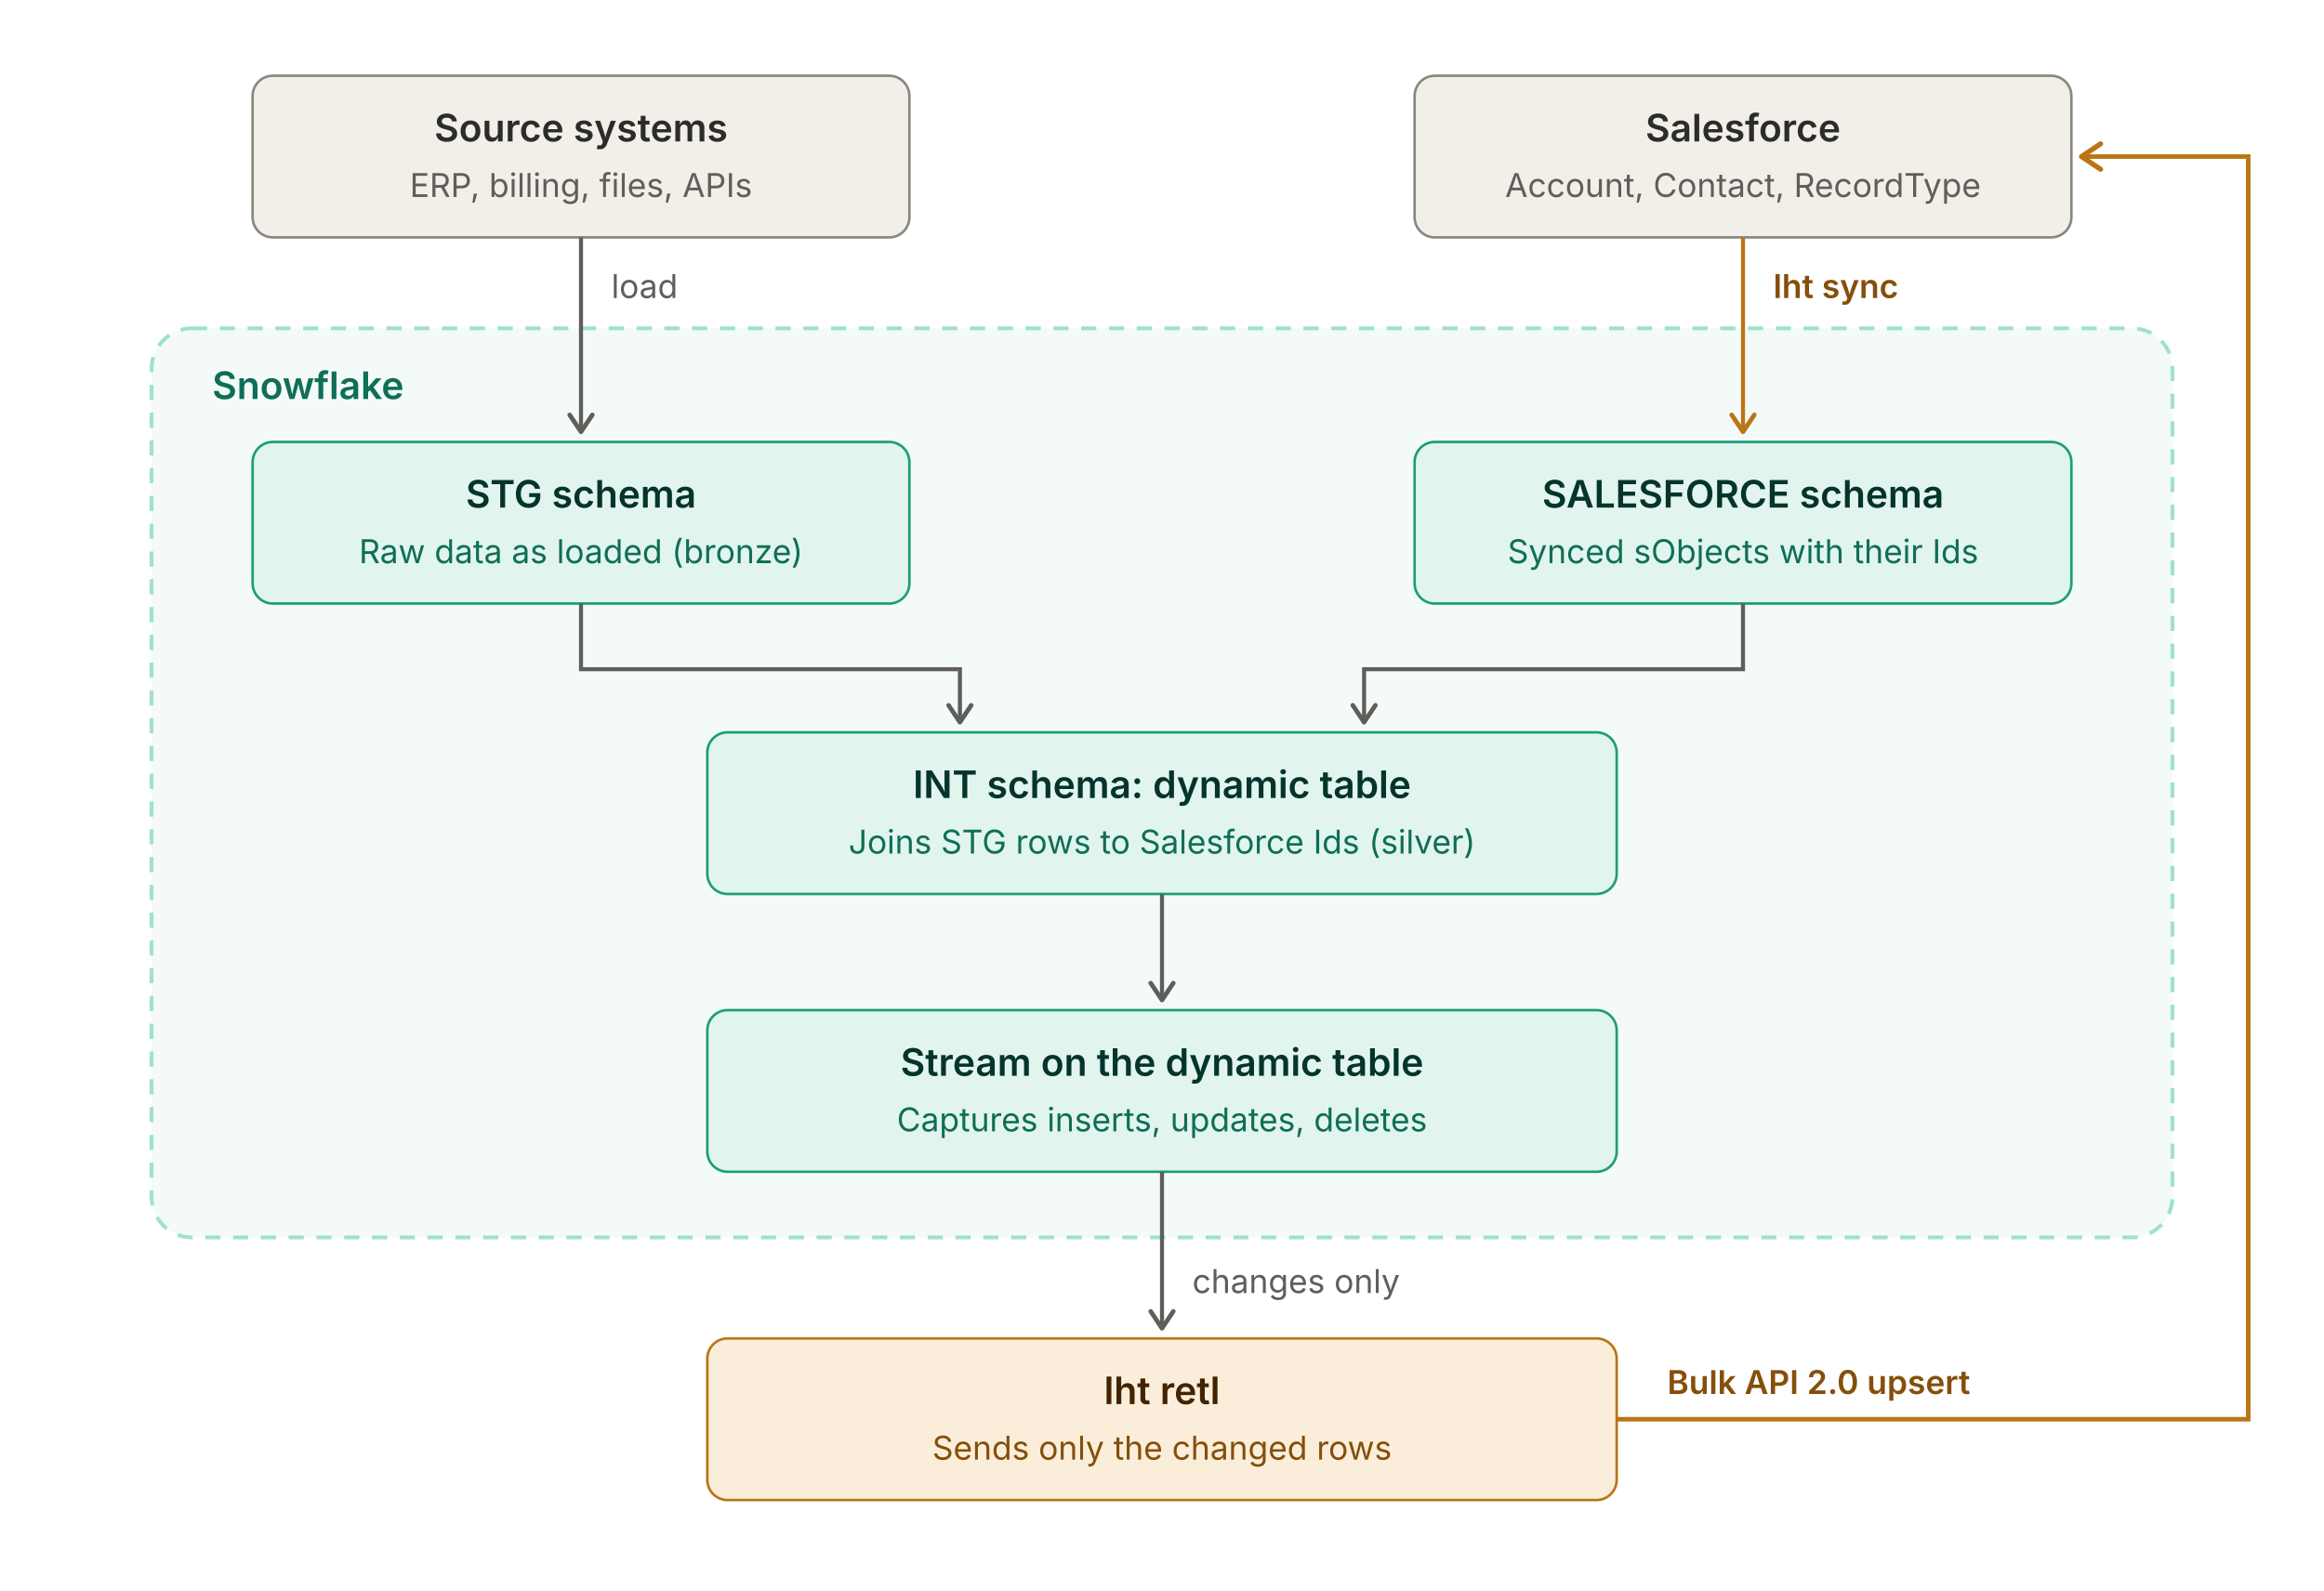
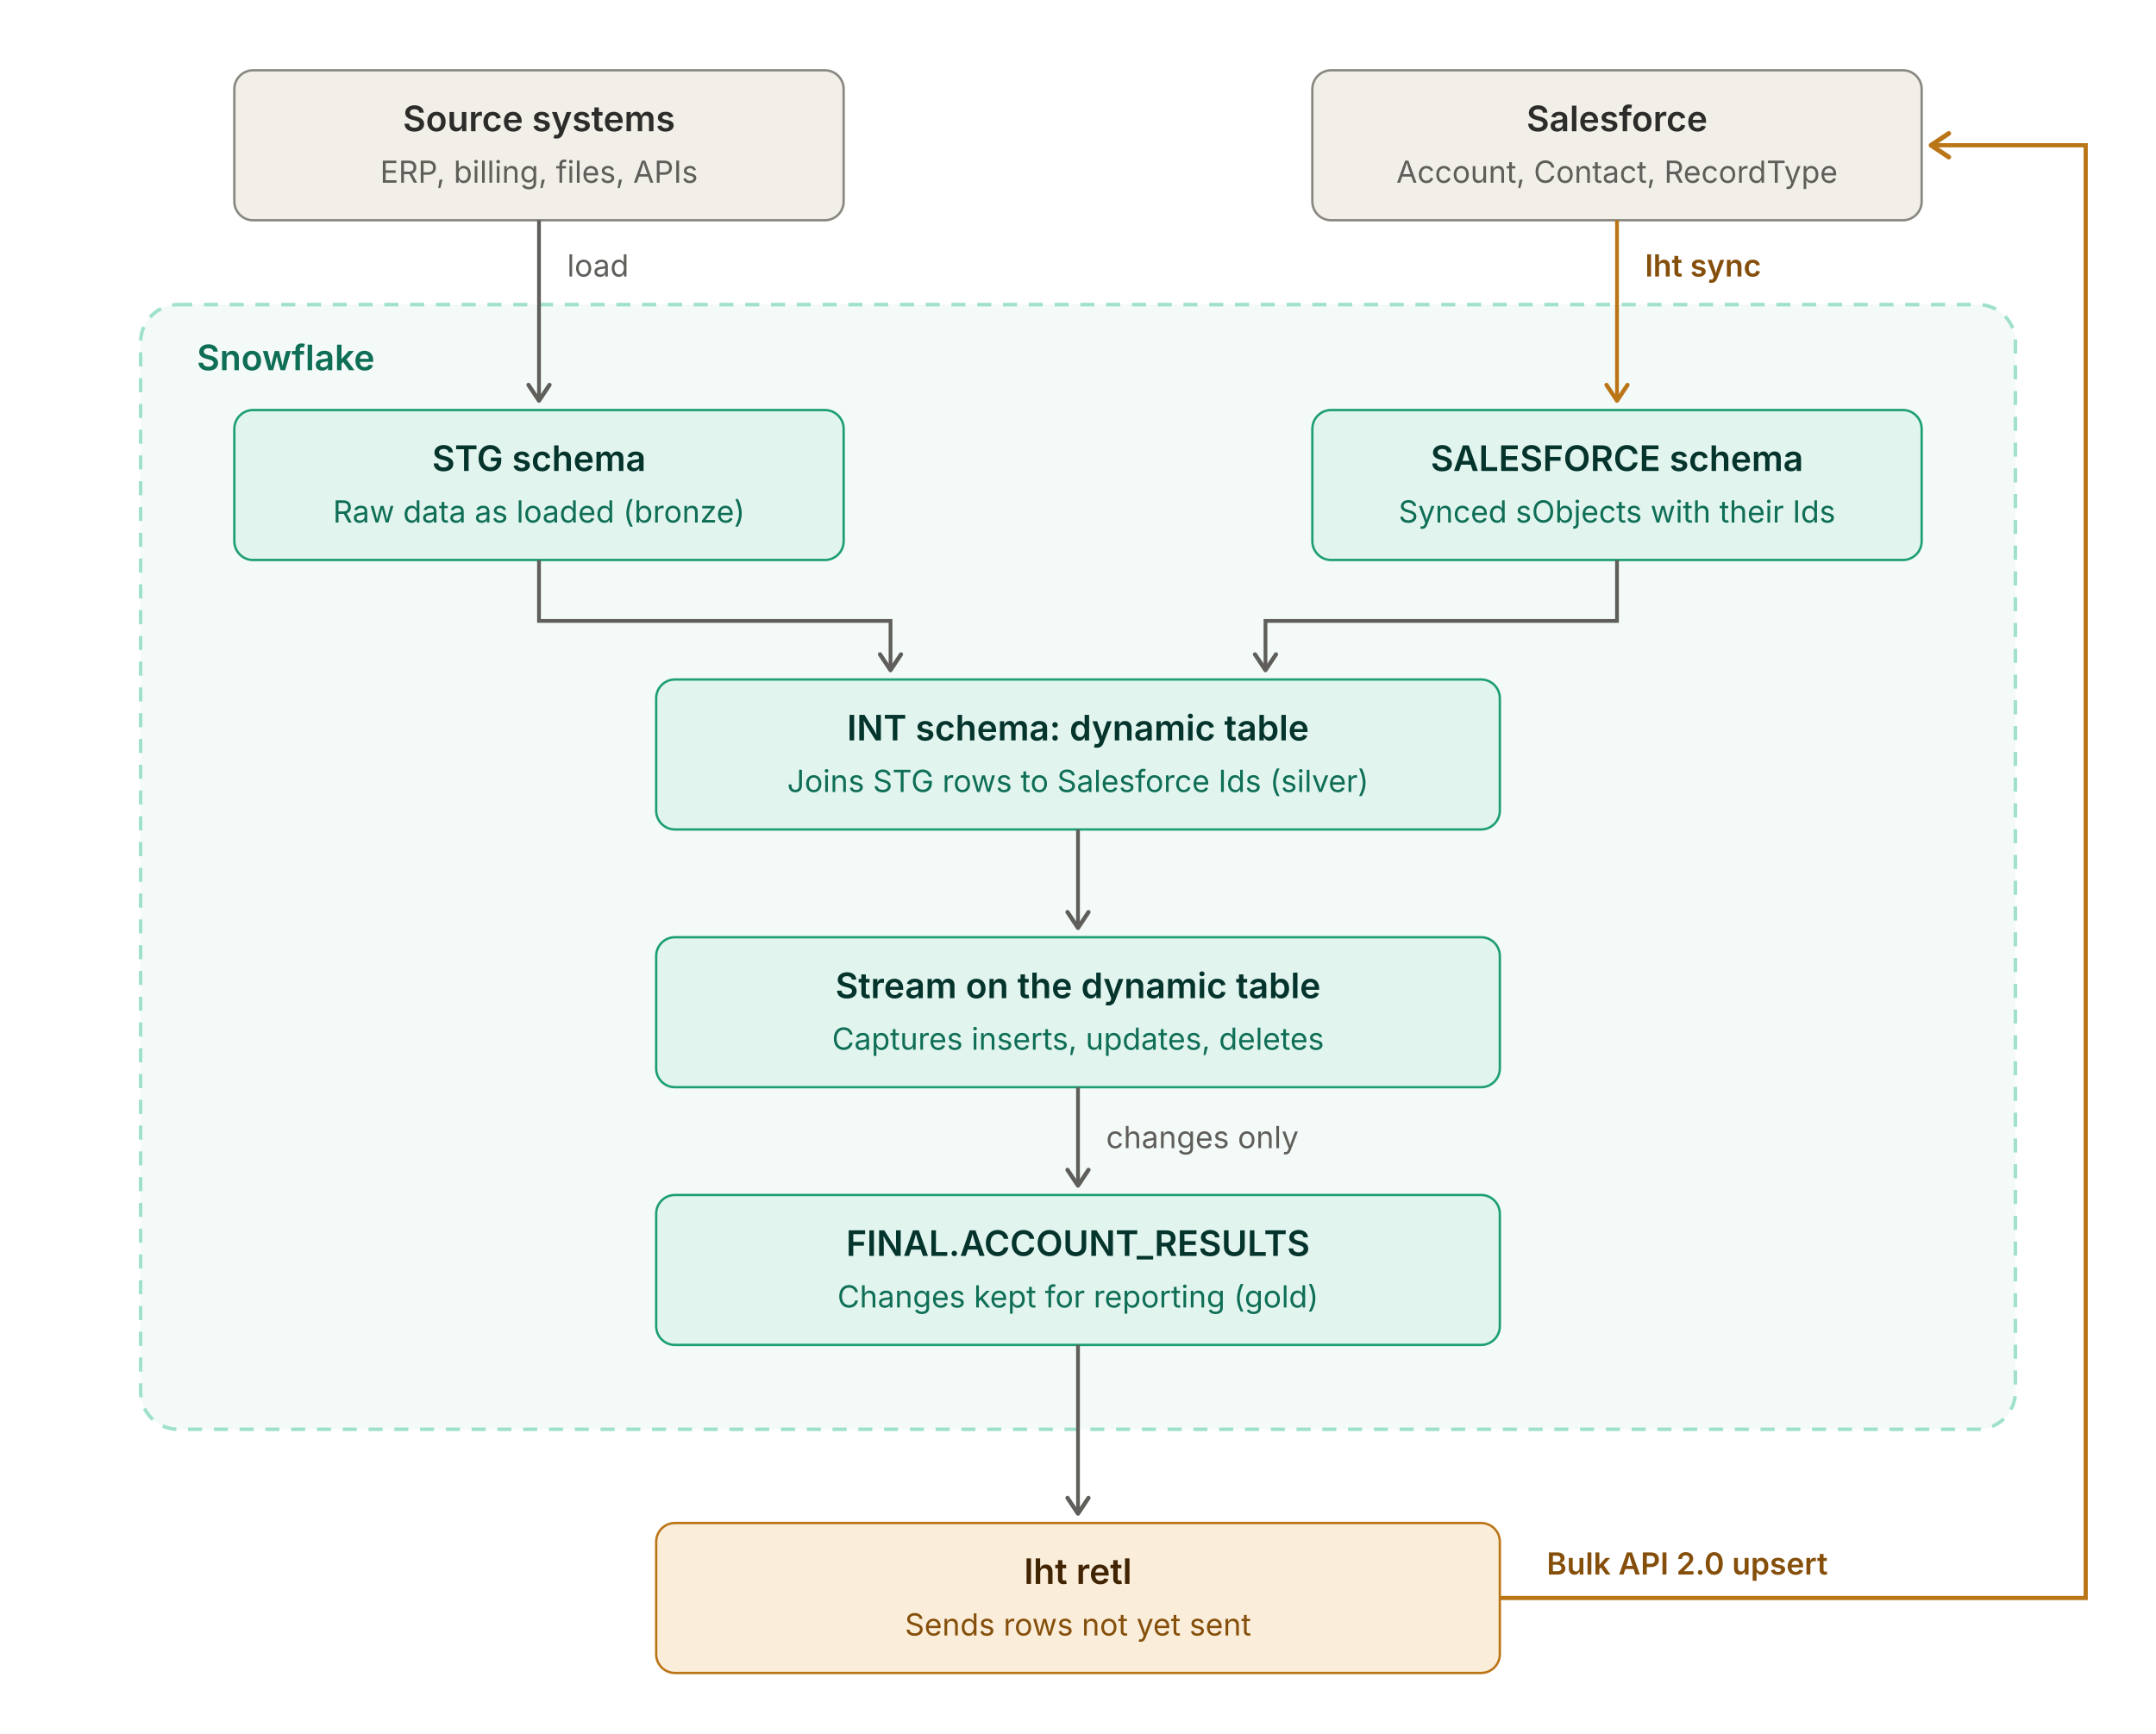
- <svg xmlns="http://www.w3.org/2000/svg" width="920" height="630" viewBox="0 0 920 630" role="img" font-family="Inter, system-ui, -apple-system, 'Segoe UI', sans-serif">
+ <svg xmlns="http://www.w3.org/2000/svg" width="920" height="740" viewBox="0 0 920 740" role="img" font-family="Inter, system-ui, -apple-system, 'Segoe UI', sans-serif">
  <defs>
    <marker id="ag" viewBox="0 0 10 10" refX="8" refY="5" markerWidth="7" markerHeight="7" orient="auto-start-reverse">
      <path d="M2 1L8 5L2 9" fill="none" stroke="#5F5E5A" stroke-width="1.6" stroke-linecap="round" stroke-linejoin="round" />
    </marker>
    <marker id="aa" viewBox="0 0 10 10" refX="8" refY="5" markerWidth="7" markerHeight="7" orient="auto-start-reverse">
      <path d="M2 1L8 5L2 9" fill="none" stroke="#BA7517" stroke-width="1.6" stroke-linecap="round" stroke-linejoin="round" />
    </marker>
  </defs>
-   <rect width="920" height="630" fill="#FFFFFF" />
-   <rect x="60" y="130" width="800" height="360" rx="16" fill="#F3FAF7" stroke="#9FE1CB" stroke-width="1.5" stroke-dasharray="6 5" />
+   <rect width="920" height="740" fill="#FFFFFF" />
+   <rect x="60" y="130" width="800" height="480" rx="16" fill="#F3FAF7" stroke="#9FE1CB" stroke-width="1.5" stroke-dasharray="6 5" />
  <text x="84" y="158" font-size="15" font-weight="600" fill="#0F6E56">Snowflake</text>
  <g>
    <rect x="100" y="30" width="260" height="64" rx="8" fill="#F1EFE8" stroke="#888780" />
    <text x="230" y="56" text-anchor="middle" font-size="15" font-weight="600" fill="#2C2C2A">Source systems</text>
    <text x="230" y="78" text-anchor="middle" font-size="13" fill="#5F5E5A">ERP, billing, files, APIs</text>
  </g>
  <g>
    <rect x="560" y="30" width="260" height="64" rx="8" fill="#F1EFE8" stroke="#888780" />
    <text x="690" y="56" text-anchor="middle" font-size="15" font-weight="600" fill="#2C2C2A">Salesforce</text>
    <text x="690" y="78" text-anchor="middle" font-size="13" fill="#5F5E5A">Account, Contact, RecordType</text>
  </g>
  <g>
    <rect x="100" y="175" width="260" height="64" rx="8" fill="#E1F5EE" stroke="#1D9E75" />
    <text x="230" y="201" text-anchor="middle" font-size="15" font-weight="600" fill="#04342C">STG schema</text>
    <text x="230" y="223" text-anchor="middle" font-size="13" fill="#0F6E56">Raw data as loaded (bronze)</text>
  </g>
  <g>
    <rect x="560" y="175" width="260" height="64" rx="8" fill="#E1F5EE" stroke="#1D9E75" />
    <text x="690" y="201" text-anchor="middle" font-size="15" font-weight="600" fill="#04342C">SALESFORCE schema</text>
    <text x="690" y="223" text-anchor="middle" font-size="13" fill="#0F6E56">Synced sObjects with their Ids</text>
  </g>
  <g>
    <rect x="280" y="290" width="360" height="64" rx="8" fill="#E1F5EE" stroke="#1D9E75" />
    <text x="460" y="316" text-anchor="middle" font-size="15" font-weight="600" fill="#04342C">INT schema: dynamic table</text>
    <text x="460" y="338" text-anchor="middle" font-size="13" fill="#0F6E56">Joins STG rows to Salesforce Ids (silver)</text>
  </g>
  <g>
    <rect x="280" y="400" width="360" height="64" rx="8" fill="#E1F5EE" stroke="#1D9E75" />
    <text x="460" y="426" text-anchor="middle" font-size="15" font-weight="600" fill="#04342C">Stream on the dynamic table</text>
    <text x="460" y="448" text-anchor="middle" font-size="13" fill="#0F6E56">Captures inserts, updates, deletes</text>
  </g>
  <g>
-     <rect x="280" y="530" width="360" height="64" rx="8" fill="#FAEEDA" stroke="#BA7517" />
-     <text x="460" y="556" text-anchor="middle" font-size="15" font-weight="600" fill="#412402">lht retl</text>
-     <text x="460" y="578" text-anchor="middle" font-size="13" fill="#854F0B">Sends only the changed rows</text>
+     <rect x="280" y="510" width="360" height="64" rx="8" fill="#E1F5EE" stroke="#1D9E75" />
+     <text x="460" y="536" text-anchor="middle" font-size="15" font-weight="600" fill="#04342C">FINAL.ACCOUNT_RESULTS</text>
+     <text x="460" y="558" text-anchor="middle" font-size="13" fill="#0F6E56">Changes kept for reporting (gold)</text>
+   </g>
+   <g>
+     <rect x="280" y="650" width="360" height="64" rx="8" fill="#FAEEDA" stroke="#BA7517" />
+     <text x="460" y="676" text-anchor="middle" font-size="15" font-weight="600" fill="#412402">lht retl</text>
+     <text x="460" y="698" text-anchor="middle" font-size="13" fill="#854F0B">Sends rows not yet sent</text>
  </g>
  <line x1="230" y1="94" x2="230" y2="171" stroke="#5F5E5A" stroke-width="1.6" marker-end="url(#ag)" />
  <text x="242" y="118" font-size="13" fill="#5F5E5A">load</text>
  <line x1="690" y1="94" x2="690" y2="171" stroke="#BA7517" stroke-width="1.6" marker-end="url(#aa)" />
  <text x="702" y="118" font-size="13" font-weight="600" fill="#854F0B">lht sync</text>
  <path d="M230 239 L230 265 L380 265 L380 286" fill="none" stroke="#5F5E5A" stroke-width="1.6" marker-end="url(#ag)" />
  <path d="M690 239 L690 265 L540 265 L540 286" fill="none" stroke="#5F5E5A" stroke-width="1.6" marker-end="url(#ag)" />
  <line x1="460" y1="354" x2="460" y2="396" stroke="#5F5E5A" stroke-width="1.6" marker-end="url(#ag)" />
-   <line x1="460" y1="464" x2="460" y2="526" stroke="#5F5E5A" stroke-width="1.6" marker-end="url(#ag)" />
-   <text x="472" y="512" font-size="13" fill="#5F5E5A">changes only</text>
-   <path d="M640 562 L890 562 L890 62 L824 62" fill="none" stroke="#BA7517" stroke-width="1.8" marker-end="url(#aa)" />
-   <text x="660" y="552" font-size="13" font-weight="600" fill="#854F0B">Bulk API 2.0 upsert</text>
+   <line x1="460" y1="464" x2="460" y2="506" stroke="#5F5E5A" stroke-width="1.6" marker-end="url(#ag)" />
+   <text x="472" y="490" font-size="13" fill="#5F5E5A">changes only</text>
+   <line x1="460" y1="574" x2="460" y2="646" stroke="#5F5E5A" stroke-width="1.6" marker-end="url(#ag)" />
+   <path d="M640 682 L890 682 L890 62 L824 62" fill="none" stroke="#BA7517" stroke-width="1.8" marker-end="url(#aa)" />
+   <text x="660" y="672" font-size="13" font-weight="600" fill="#854F0B">Bulk API 2.0 upsert</text>
</svg>
